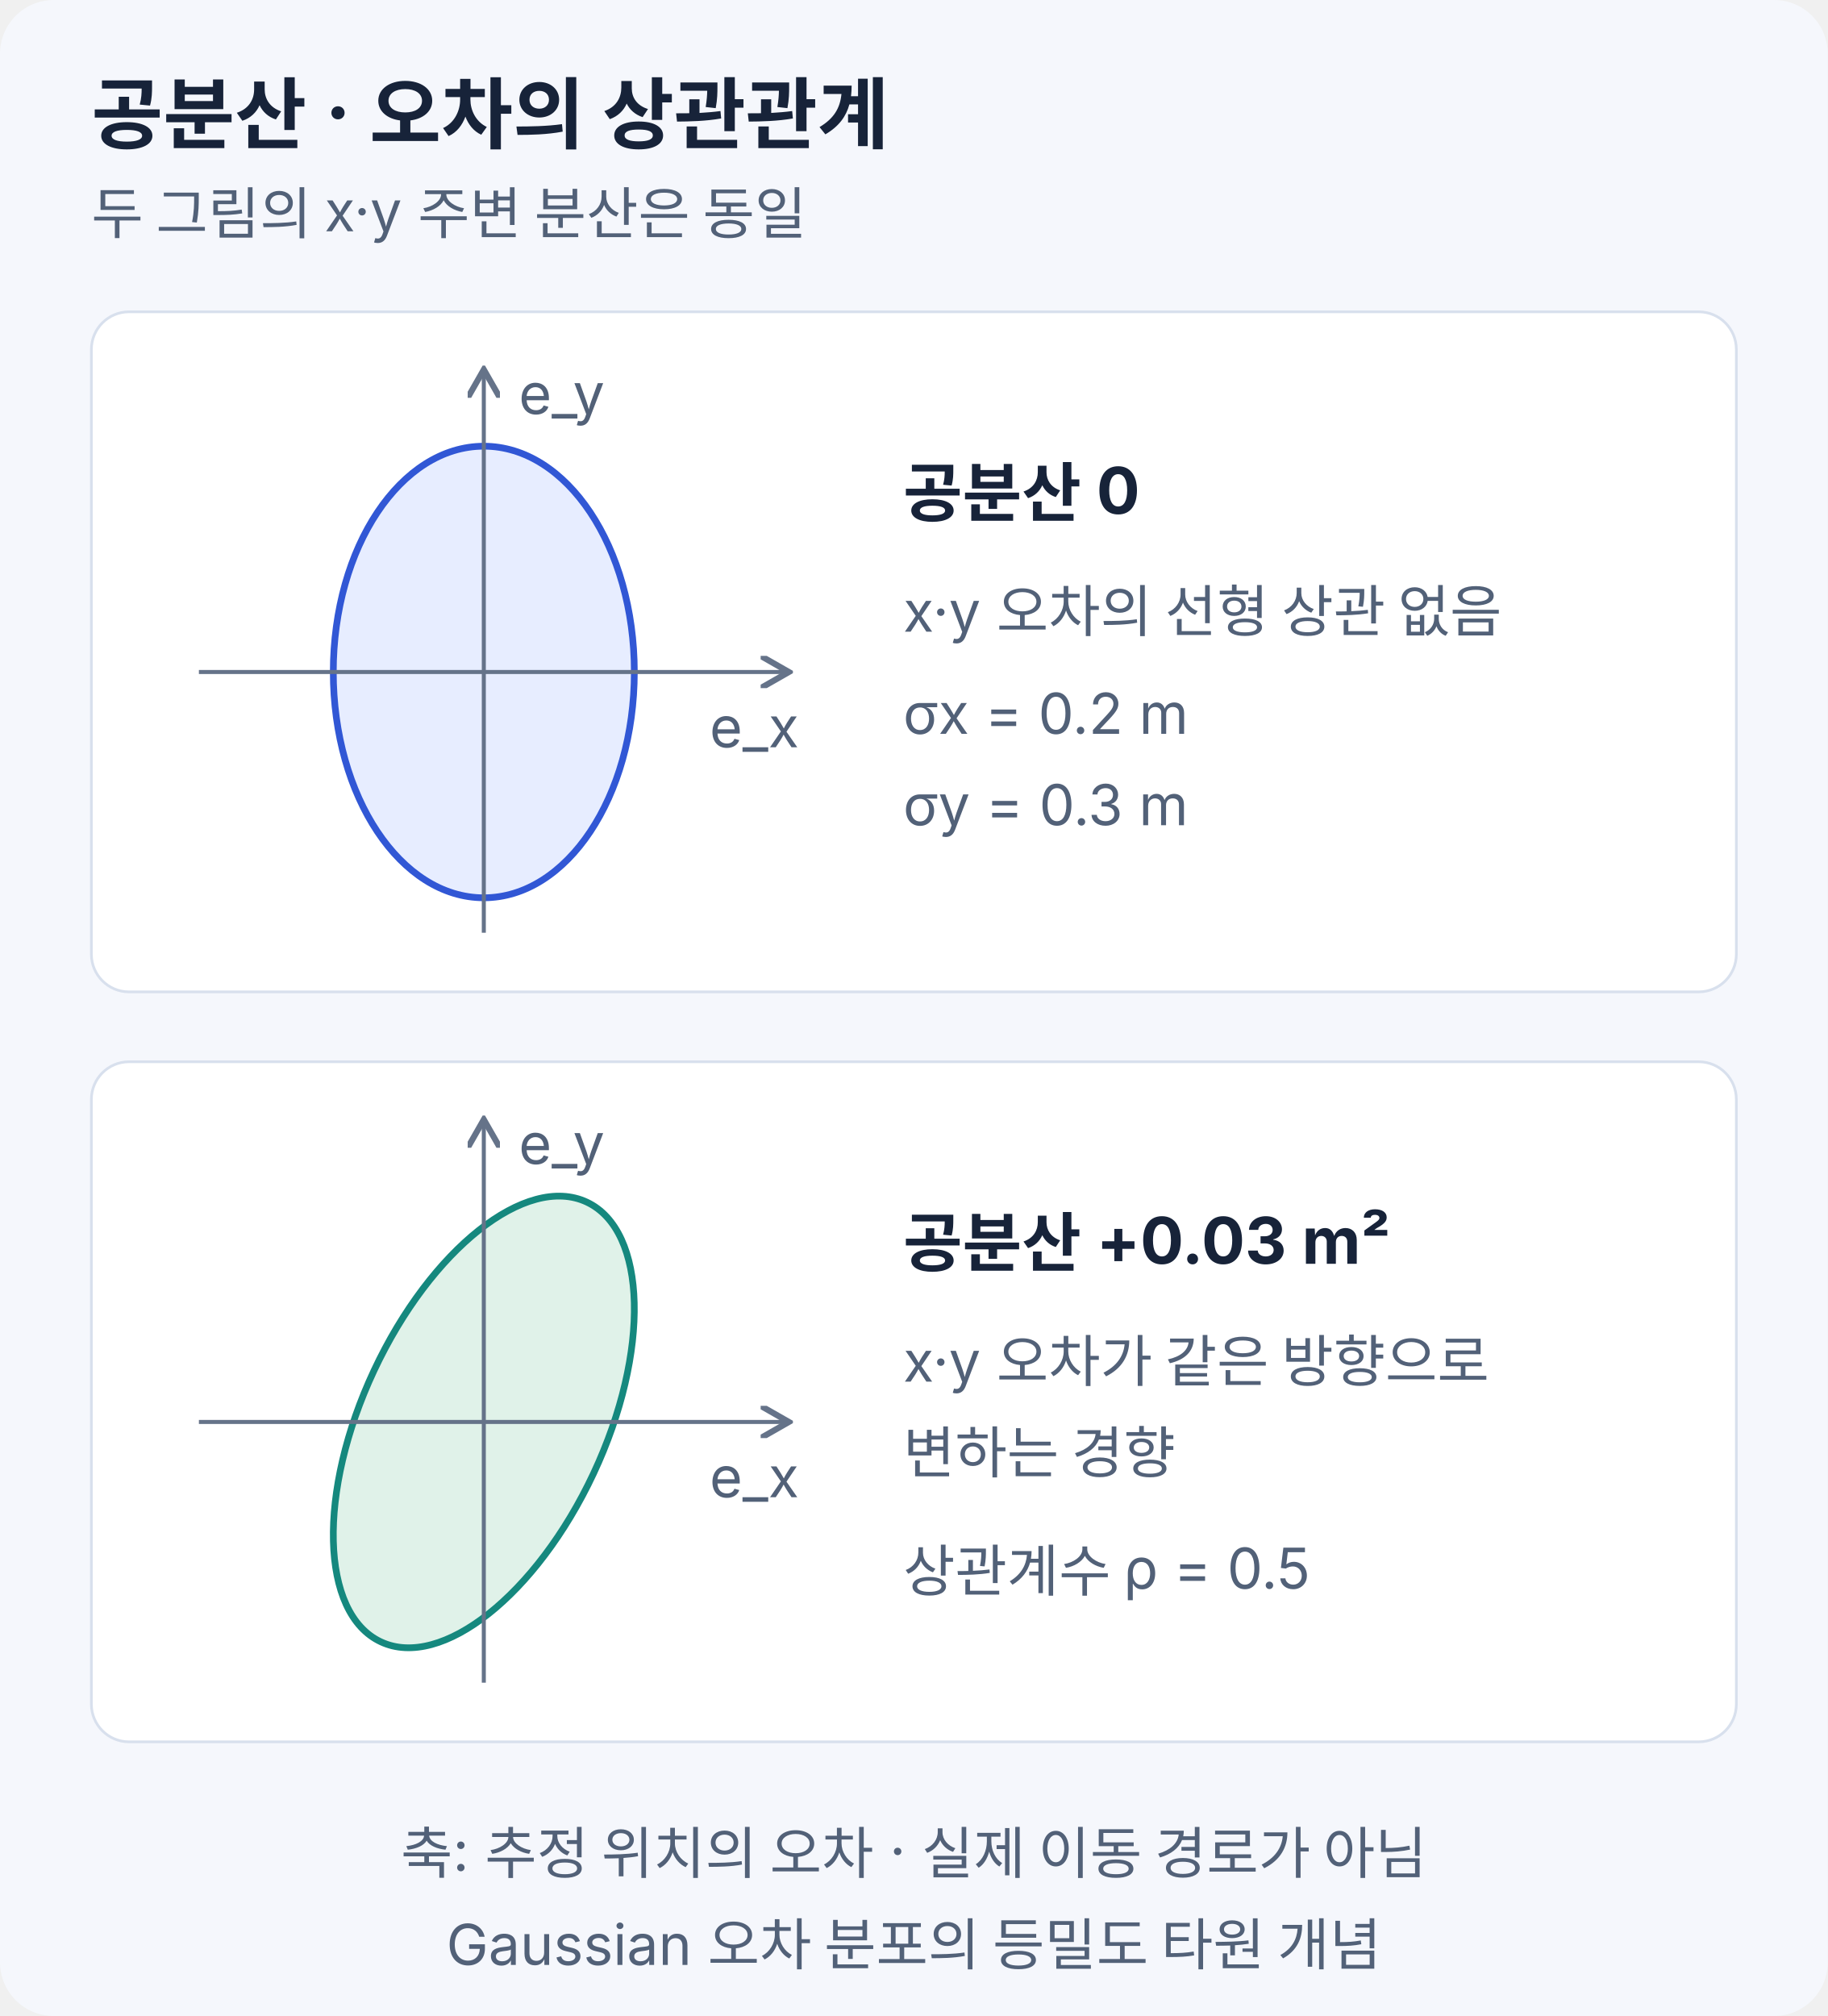
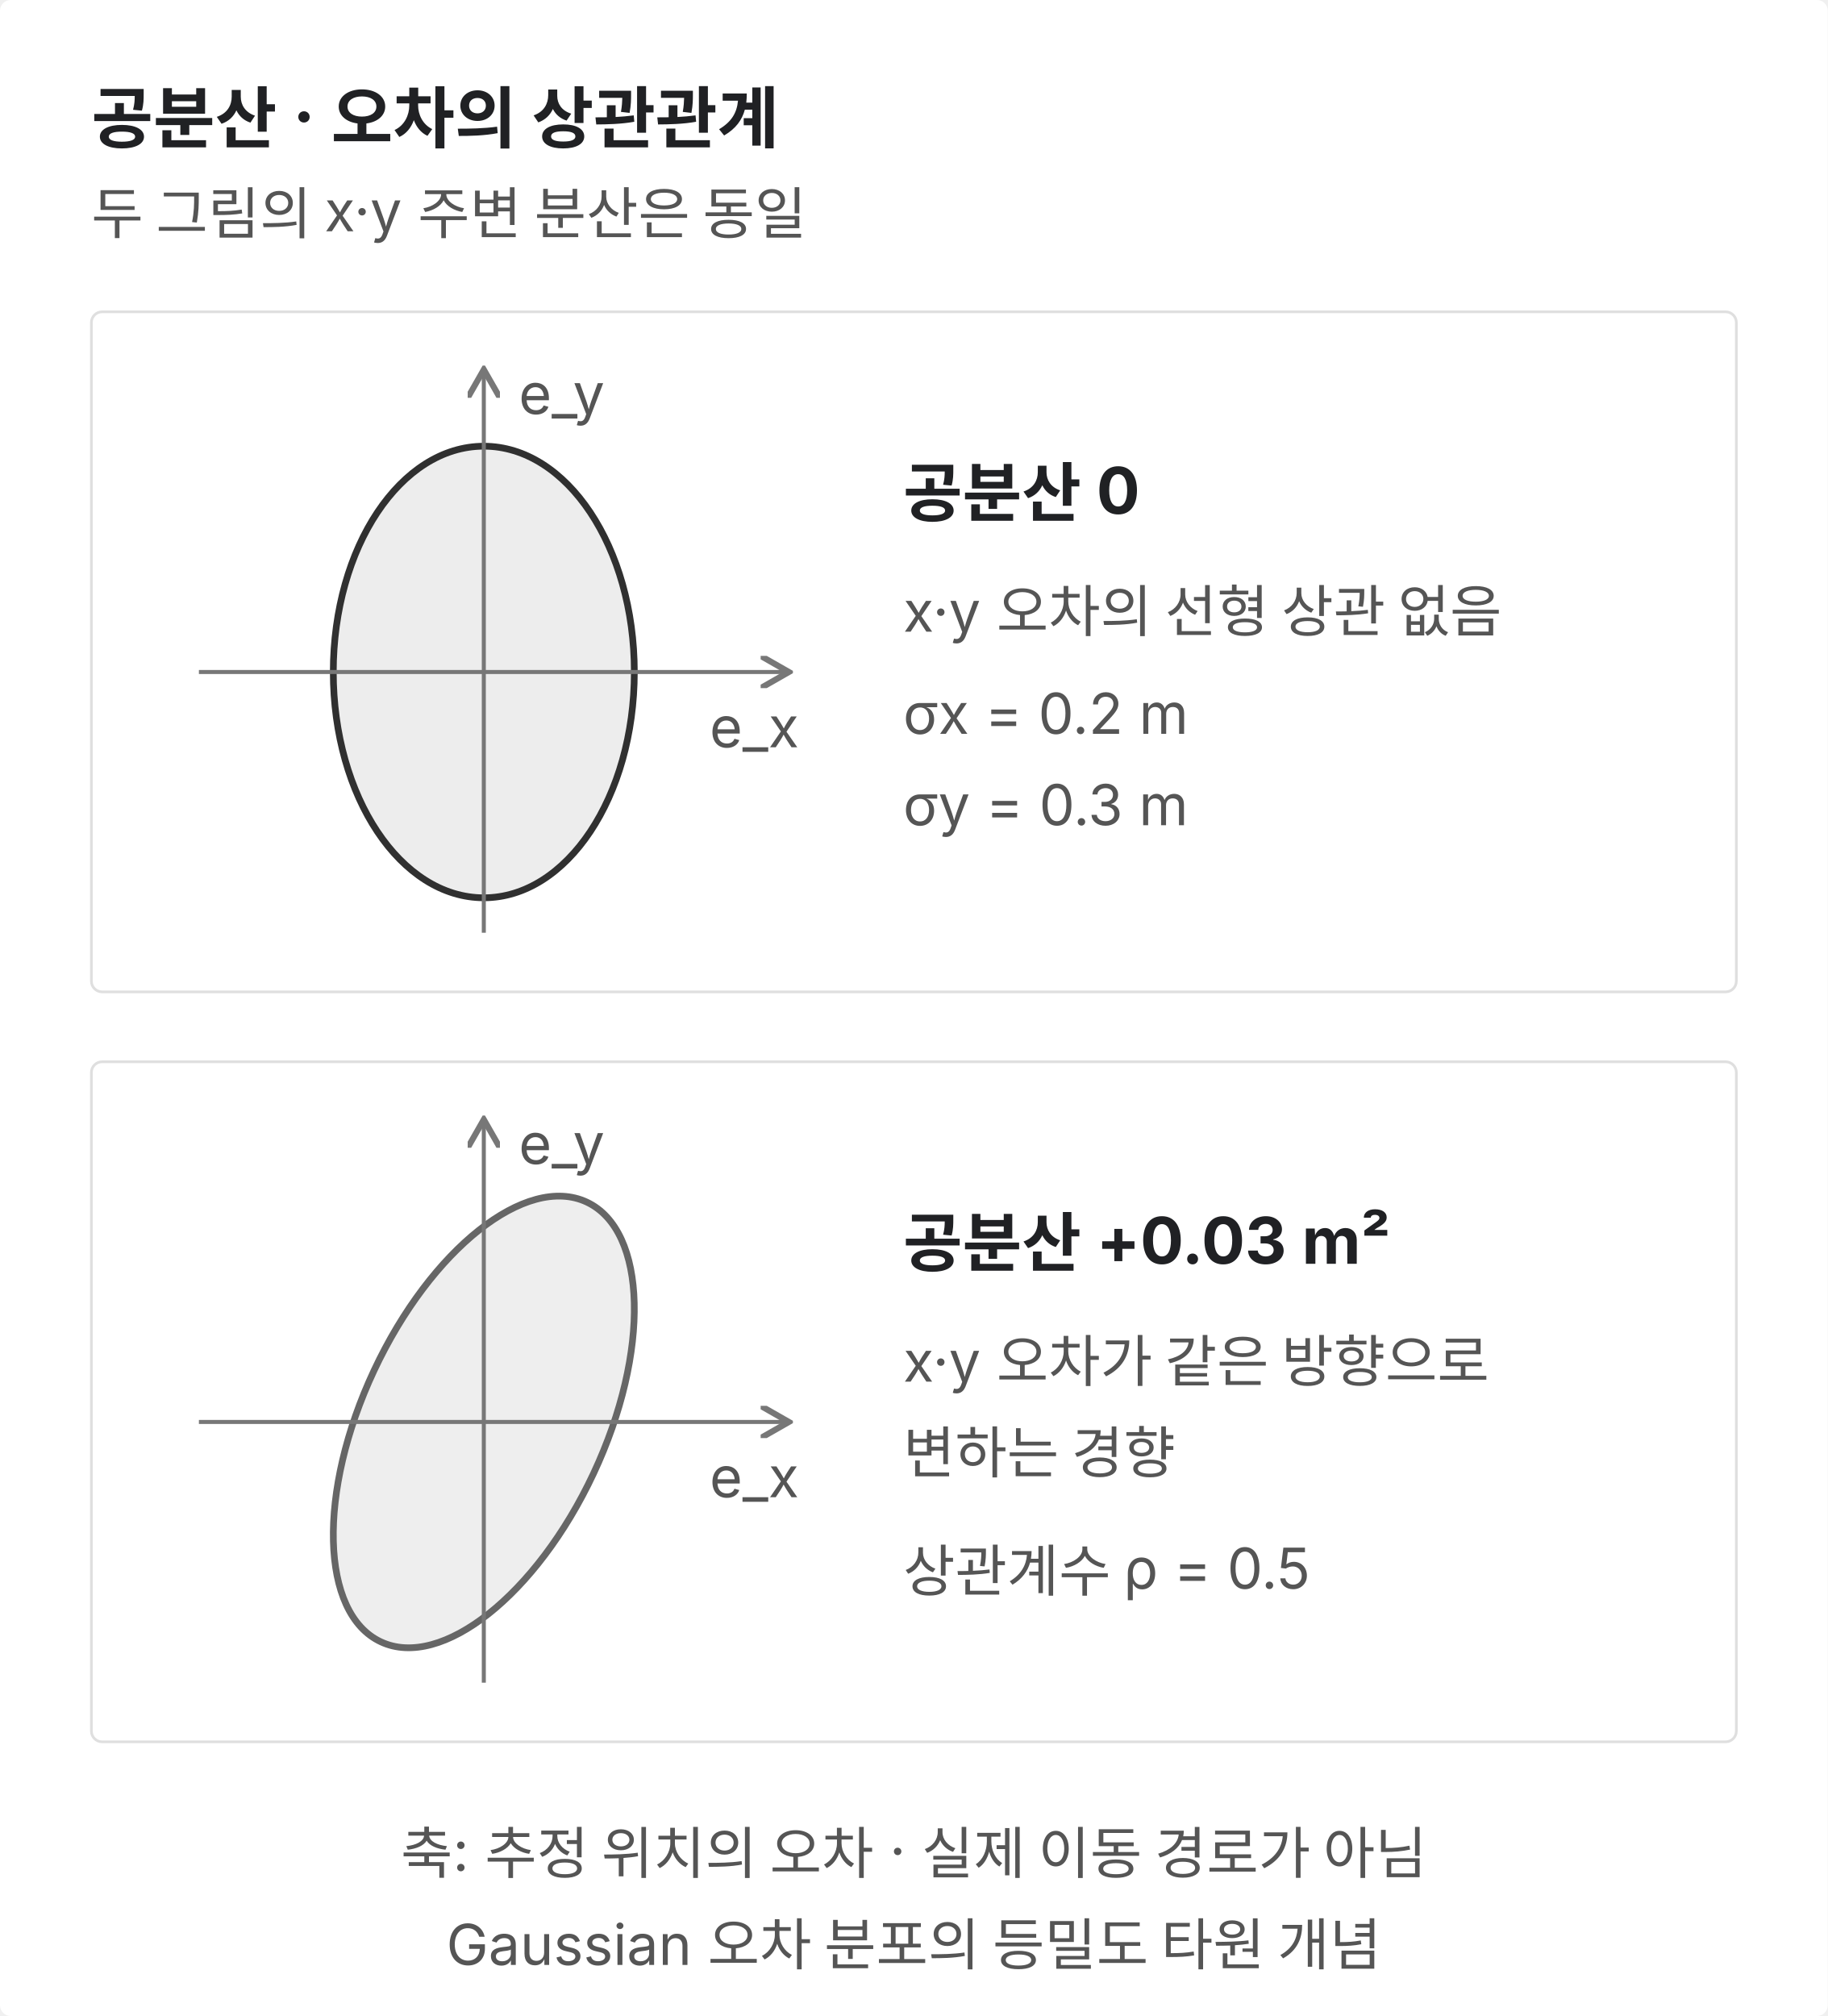
<svg xmlns="http://www.w3.org/2000/svg" width="680" height="750" viewBox="0 0 680 750" role="img" aria-labelledby="title desc">
  <defs>
    <marker id="arrow" markerWidth="8" markerHeight="8" refX="6" refY="4" orient="auto">
-       <path d="M0 0 7 4 0 8" fill="none" stroke="#657389" stroke-width="1.5" />
+       <path d="M0 0 7 4 0 8" fill="none" stroke="#777777" stroke-width="1.5" />
    </marker>
    <style>
-       text{font-family:system-ui,-apple-system,"Noto Sans KR",sans-serif;fill:#172339}.title{font-size:29px;font-weight:750}.label{font-size:24px;font-weight:700}.note{font-size:21px;fill:#526178}.axis{fill:none;stroke:#657389;stroke-width:1.5;marker-end:url(#arrow)}
+       text{font-family:system-ui,-apple-system,"Noto Sans KR",sans-serif;fill:#202124}.title{font-size:25px;font-weight:750}.label{font-size:24px;font-weight:700}.note{font-size:21px;fill:#555555}.axis{fill:none;stroke:#777777;stroke-width:1.5;marker-end:url(#arrow)}
    </style>
  </defs>
-   <rect width="680" height="750" rx="20" fill="#f5f7fc" />
+   <rect width="680" height="750" rx="4" fill="#ffffff" />
  <text x="34" y="53" class="title">공분산 · 오차의 상관관계</text>
  <text x="34" y="87" class="note">두 그림의 x·y 주변 분산은 동일</text>
-   <rect x="34" y="116" width="612" height="253" rx="14" fill="#fff" stroke="#d8e0ed" />
-   <ellipse cx="180" cy="250" rx="56" ry="84" fill="#e7edff" stroke="#3157d5" stroke-width="2.5" />
+   <rect x="34" y="116" width="612" height="253" rx="4" fill="#fff" stroke="#dfdfdf" />
+   <ellipse cx="180" cy="250" rx="56" ry="84" fill="#ededed" stroke="#303030" stroke-width="2.5" />
  <path d="M74 250H292" class="axis" />
  <path d="M180 347V139" class="axis" />
  <text x="264" y="278" class="note">e_x</text>
  <text x="193" y="154" class="note">e_y</text>
  <text x="336" y="192" class="label">공분산 0</text>
  <text x="336" y="235" class="note">x·y 오차의 선형 상관 없음</text>
  <text x="336" y="273" class="note">σx = 0.2 m</text>
  <text x="336" y="307" class="note">σy = 0.3 m</text>
-   <rect x="34" y="395" width="612" height="253" rx="14" fill="#fff" stroke="#d8e0ed" />
-   <ellipse cx="180" cy="529" rx="90.32" ry="45.10" transform="rotate(-64.90 180 529)" fill="#e0f2e9" stroke="#15887e" stroke-width="2.5" />
+   <rect x="34" y="395" width="612" height="253" rx="4" fill="#fff" stroke="#dfdfdf" />
+   <ellipse cx="180" cy="529" rx="90.32" ry="45.10" transform="rotate(-64.90 180 529)" fill="#eeeeee" stroke="#666666" stroke-width="2.5" />
  <path d="M74 529H292" class="axis" />
  <path d="M180 626V418" class="axis" />
  <text x="264" y="557" class="note">e_x</text>
  <text x="193" y="433" class="note">e_y</text>
  <text x="336" y="471" class="label">공분산 +0.03 m²</text>
  <text x="336" y="514" class="note">x·y 오차가 같은 방향으로</text>
  <text x="336" y="548" class="note">변하는 경향</text>
  <text x="336" y="592" class="note">상관계수 ρ = 0.5</text>
  <text x="340" y="697" text-anchor="middle" class="note">축: 추정 위치의 오차 · 실제 이동 경로가 아님</text>
  <text x="340" y="731" text-anchor="middle" class="note">Gaussian 오차 분포의 등밀도 타원 개념</text>
</svg>
